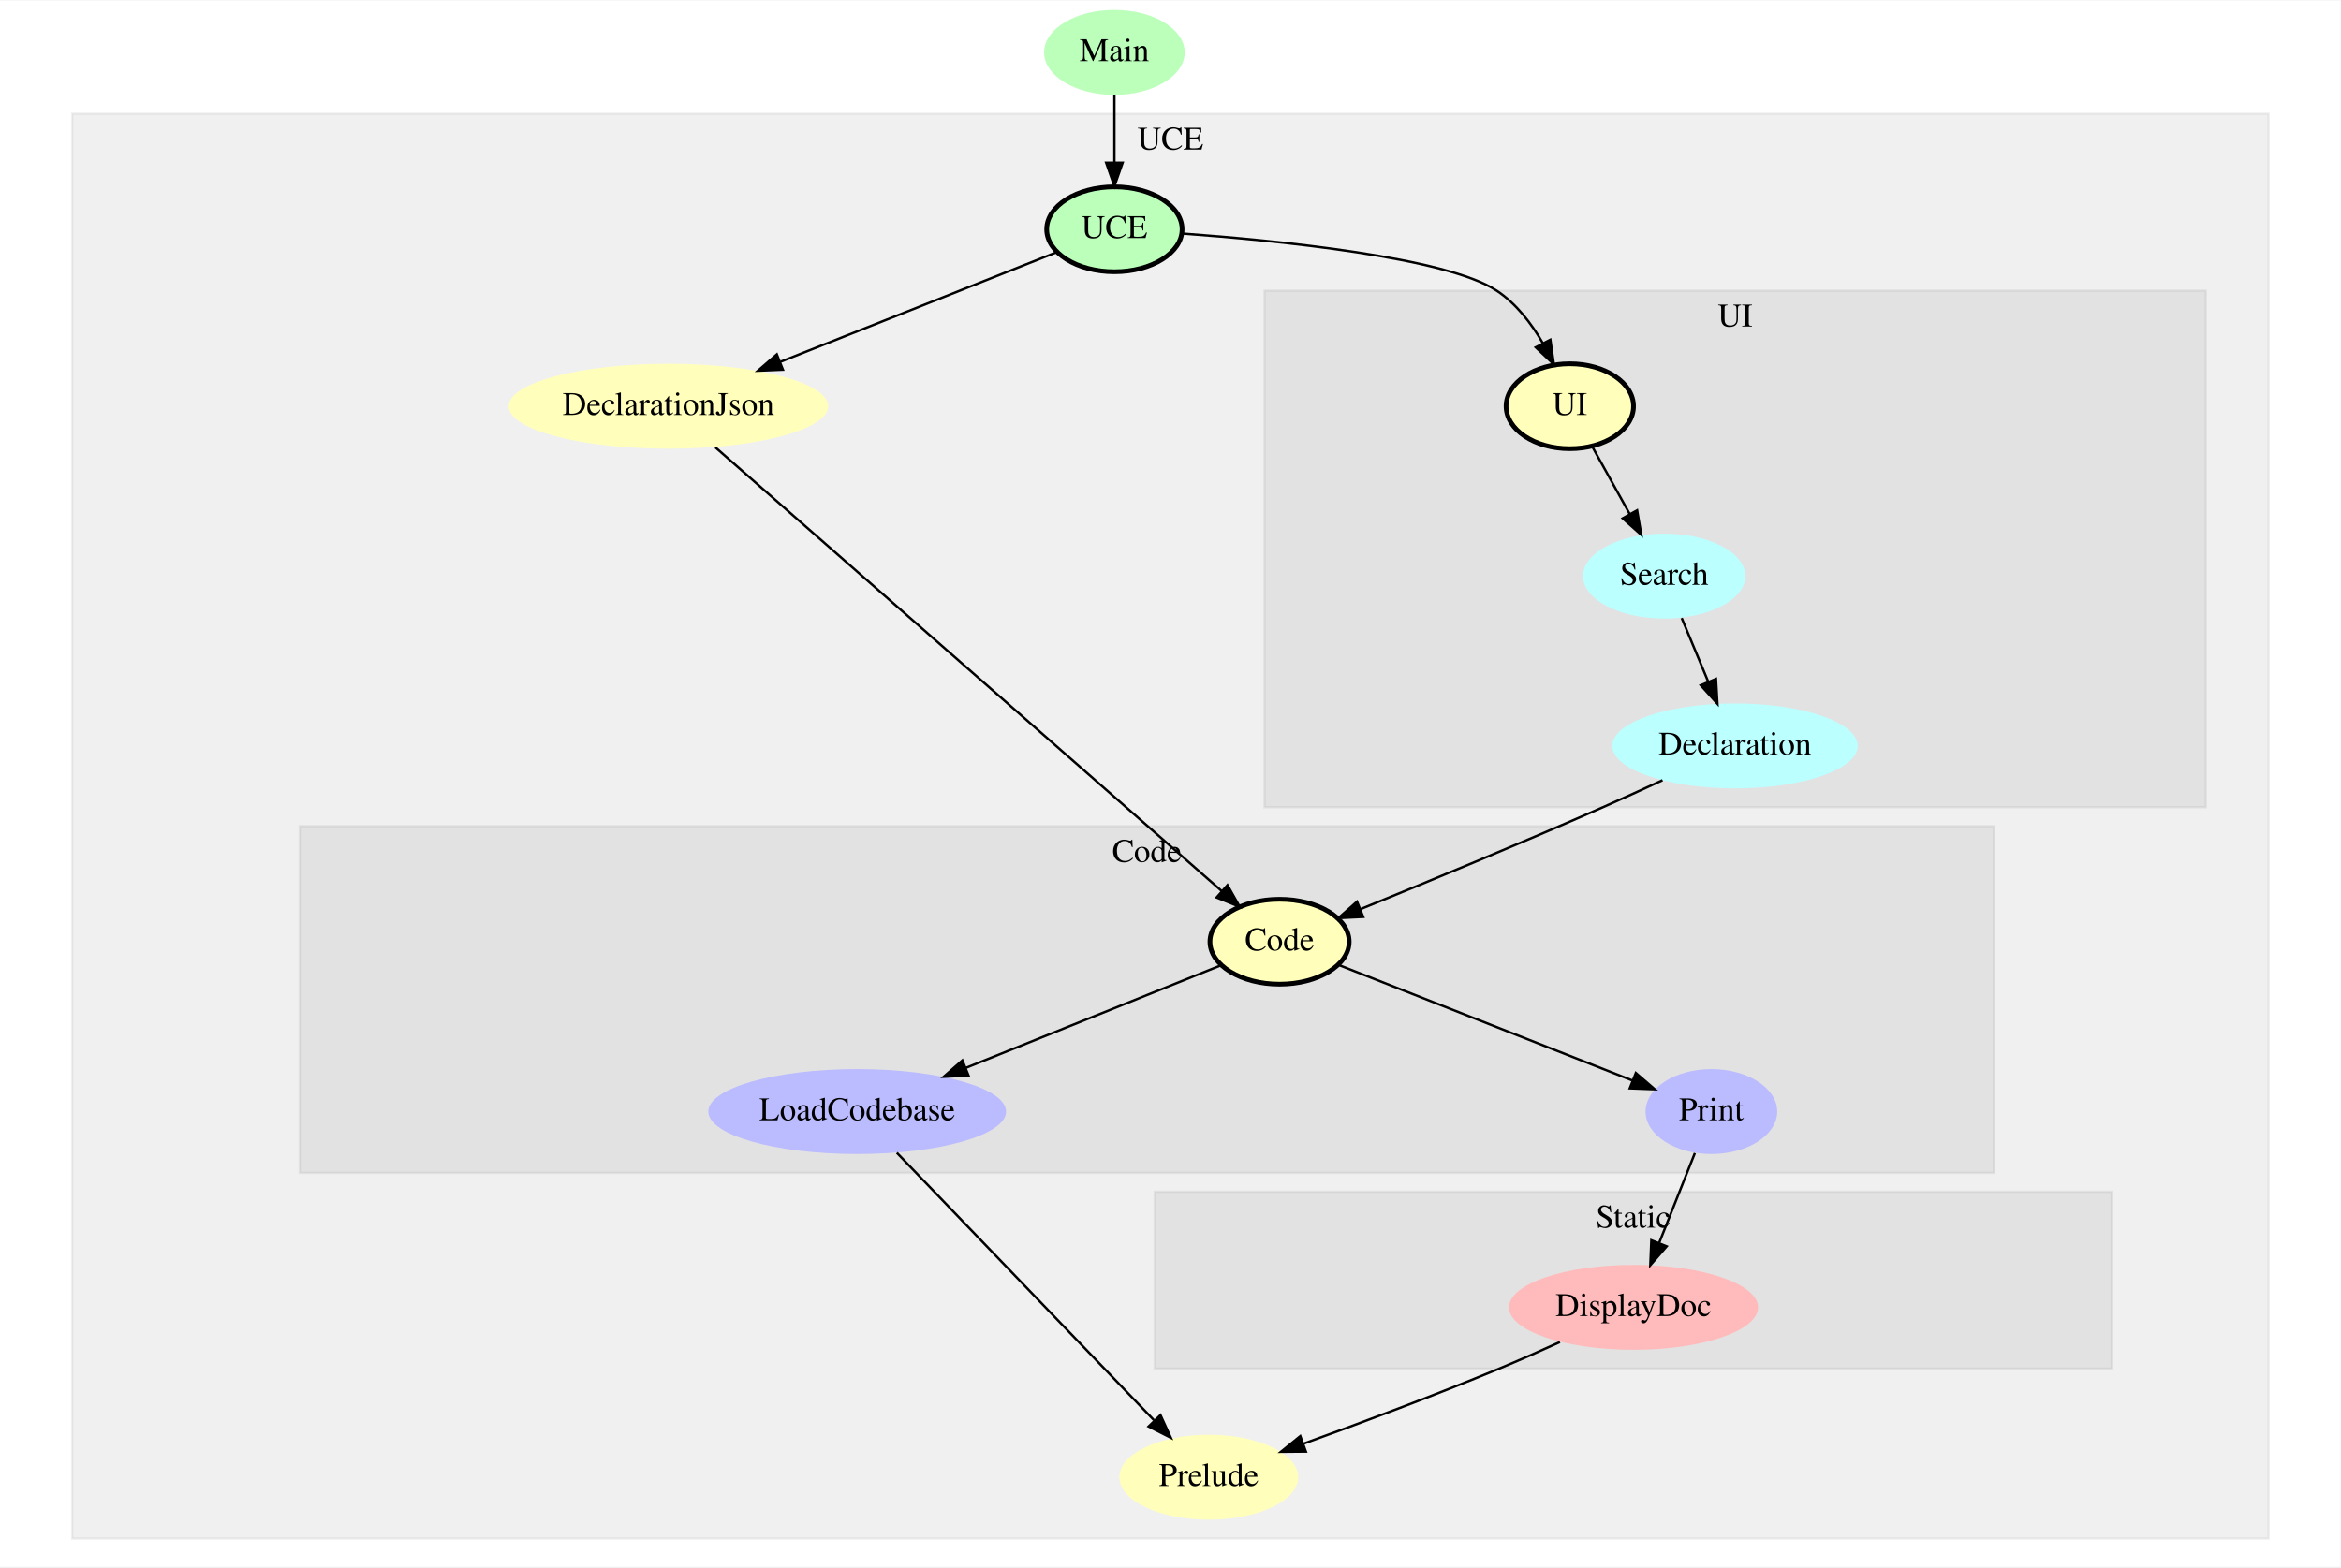
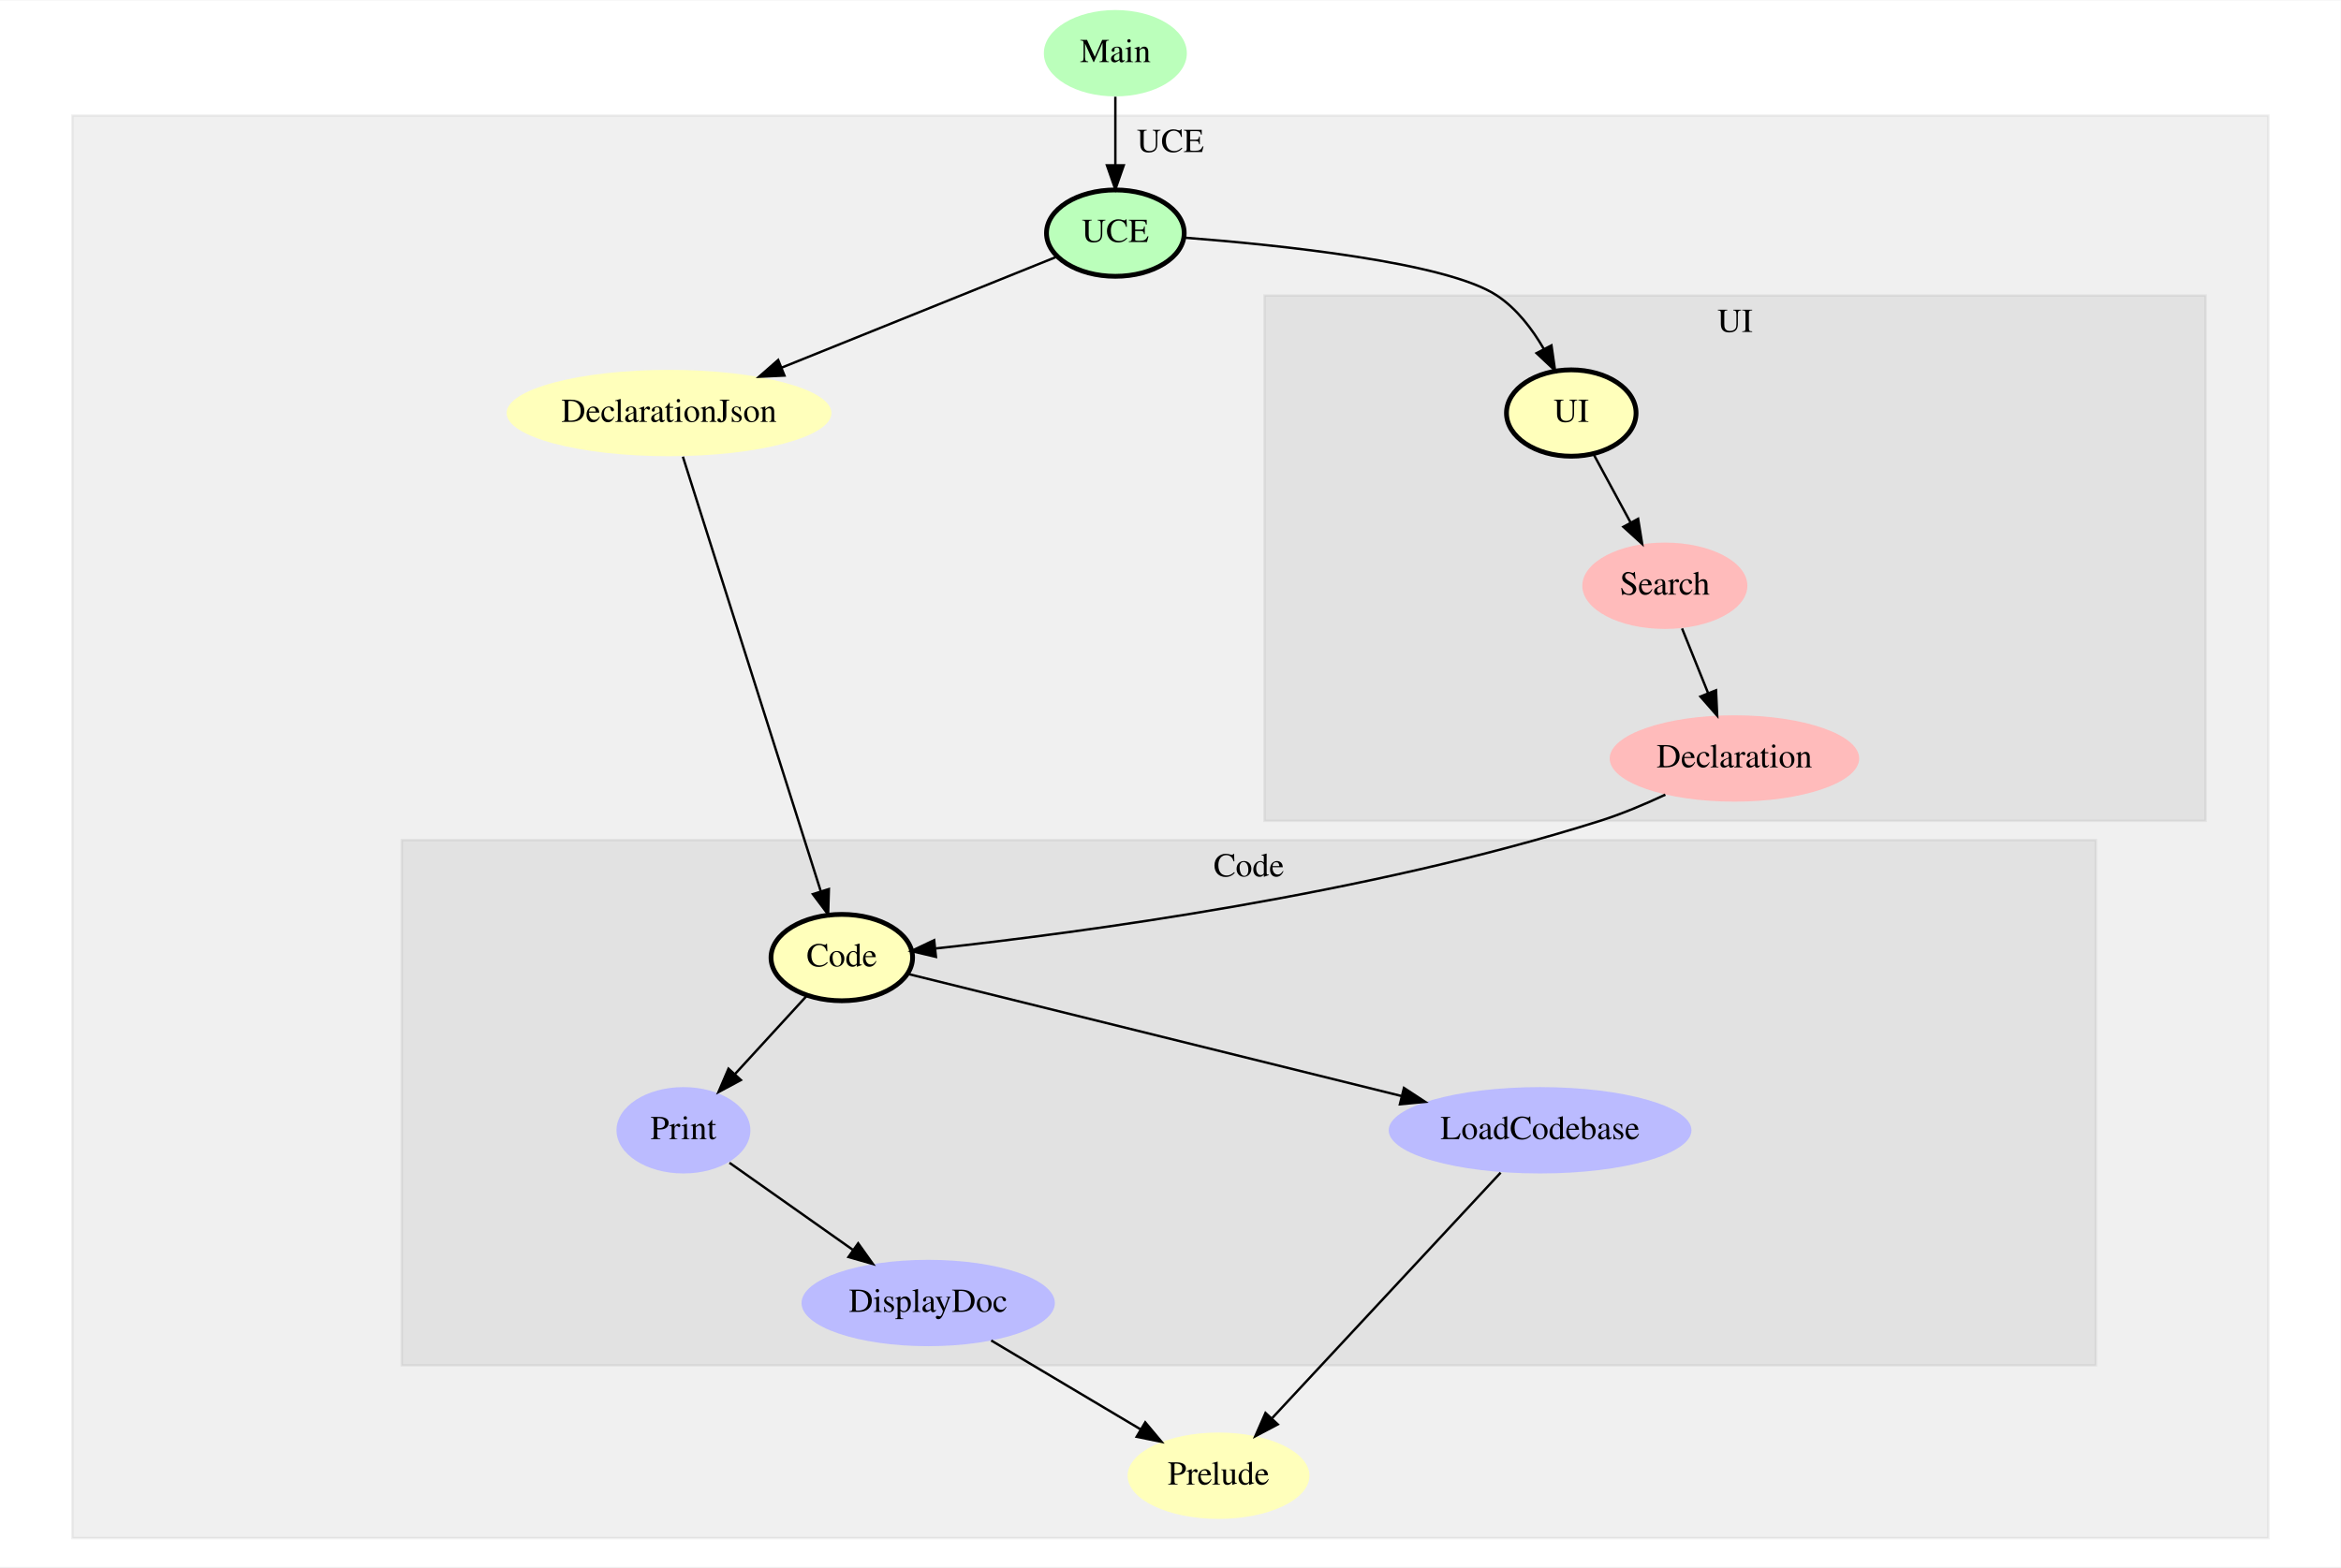
- <svg xmlns="http://www.w3.org/2000/svg" width="430pt" height="288pt" viewBox="0.00 0.00 430.27 288.00">
-   <g id="graph0" class="graph" transform="scale(.4337 .4337) rotate(0) translate(4 660)">
-     <polygon fill="#ffffff" stroke="transparent" points="-4,4 -4,-660 988,-660 988,4 -4,4" />
+ <svg xmlns="http://www.w3.org/2000/svg" width="430pt" height="288pt" viewBox="0.00 0.00 430.24 288.00">
+   <g id="graph0" class="graph" transform="scale(.441 .441) rotate(0) translate(4 649)">
+     <polygon fill="#ffffff" stroke="transparent" points="-4,4 -4,-649 971.5,-649 971.5,4 -4,4" />
    <g id="clust1" class="cluster">
-       <polygon fill="#000000" fill-opacity="0.059" stroke="#000000" stroke-opacity="0.059" points="26.595,-8 26.595,-612 957.405,-612 957.405,-8 26.595,-8" />
-       <text text-anchor="middle" x="492" y="-596.8" font-family="Times,serif" font-size="14.00" fill="#000000">UCE</text>
+       <polygon fill="#000000" fill-opacity="0.059" stroke="#000000" stroke-opacity="0.059" points="26.149,-8 26.149,-601 941.351,-601 941.351,-8 26.149,-8" />
+       <text text-anchor="middle" x="483.75" y="-585.8" font-family="Times,serif" font-size="14.00" fill="#000000">UCE</text>
    </g>
    <g id="clust2" class="cluster">
-       <polygon fill="#000000" fill-opacity="0.059" stroke="#000000" stroke-opacity="0.059" points="123,-163 123,-310 841.054,-310 841.054,-163 123,-163" />
-       <text text-anchor="middle" x="482.027" y="-294.8" font-family="Times,serif" font-size="14.00" fill="#000000">Code</text>
+       <polygon fill="#000000" fill-opacity="0.059" stroke="#000000" stroke-opacity="0.059" points="163.429,-80 163.429,-299 869.443,-299 869.443,-80 163.429,-80" />
+       <text text-anchor="middle" x="516.436" y="-283.8" font-family="Times,serif" font-size="14.00" fill="#000000">Code</text>
    </g>
    <g id="clust3" class="cluster">
-       <polygon fill="#000000" fill-opacity="0.059" stroke="#000000" stroke-opacity="0.059" points="485.351,-80 485.351,-155 890.919,-155 890.919,-80 485.351,-80" />
-       <text text-anchor="middle" x="688.135" y="-139.8" font-family="Times,serif" font-size="14.00" fill="#000000">Static</text>
-     </g>
-     <g id="clust4" class="cluster">
-       <polygon fill="#000000" fill-opacity="0.059" stroke="#000000" stroke-opacity="0.059" points="531.892,-318 531.892,-537 930.811,-537 930.811,-318 531.892,-318" />
-       <text text-anchor="middle" x="731.351" y="-521.8" font-family="Times,serif" font-size="14.00" fill="#000000">UI</text>
+       <polygon fill="#000000" fill-opacity="0.059" stroke="#000000" stroke-opacity="0.059" points="522.973,-307 522.973,-526 915.203,-526 915.203,-307 522.973,-307" />
+       <text text-anchor="middle" x="719.088" y="-510.8" font-family="Times,serif" font-size="14.00" fill="#000000">UI</text>
    </g>
    <g id="node1" class="node">
-       <ellipse fill="#bbffbb" stroke="#000000" stroke-width="0" cx="468.27" cy="-638" rx="29.795" ry="18" />
-       <text text-anchor="middle" x="468.27" y="-634.3" font-family="Times,serif" font-size="14.00" fill="#000000">Main</text>
+       <ellipse fill="#bbffbb" stroke="#000000" stroke-width="0" cx="460.818" cy="-627" rx="29.795" ry="18" />
+       <text text-anchor="middle" x="460.818" y="-623.3" font-family="Times,serif" font-size="14.00" fill="#000000">Main</text>
    </g>
    <g id="node2" class="node">
-       <ellipse fill="#bbffbb" stroke="#000000" stroke-width="2" cx="468.27" cy="-563" rx="28.695" ry="18" />
-       <text text-anchor="middle" x="468.27" y="-559.3" font-family="Times,serif" font-size="14.00" fill="#000000">UCE</text>
+       <ellipse fill="#bbffbb" stroke="#000000" stroke-width="2" cx="460.818" cy="-552" rx="28.695" ry="18" />
+       <text text-anchor="middle" x="460.818" y="-548.3" font-family="Times,serif" font-size="14.00" fill="#000000">UCE</text>
    </g>
    <g id="edge12" class="edge">
-       <path fill="none" stroke="#000000" d="M468.27,-619.845C468.27,-611.34 468.27,-601.008 468.27,-591.496" />
-       <polygon fill="#000000" stroke="#000000" points="471.77,-591.248 468.27,-581.248 464.77,-591.248 471.77,-591.248" />
+       <path fill="none" stroke="#000000" d="M460.818,-608.845C460.818,-600.34 460.818,-590.008 460.818,-580.496" />
+       <polygon fill="#000000" stroke="#000000" points="464.318,-580.248 460.818,-570.248 457.318,-580.248 464.318,-580.248" />
    </g>
    <g id="node4" class="node">
-       <ellipse fill="#ffffbb" stroke="#000000" stroke-width="0" cx="279.27" cy="-488" rx="67.688" ry="18" />
-       <text text-anchor="middle" x="279.27" y="-484.3" font-family="Times,serif" font-size="14.00" fill="#000000">DeclarationJson</text>
+       <ellipse fill="#ffffbb" stroke="#000000" stroke-width="0" cx="274.818" cy="-477" rx="67.688" ry="18" />
+       <text text-anchor="middle" x="274.818" y="-473.3" font-family="Times,serif" font-size="14.00" fill="#000000">DeclarationJson</text>
    </g>
    <g id="edge1" class="edge">
-       <path fill="none" stroke="#000000" d="M443.949,-553.349C414.479,-541.654 364.15,-521.682 326.868,-506.888" />
-       <polygon fill="#000000" stroke="#000000" points="327.796,-503.491 317.21,-503.055 325.214,-509.997 327.796,-503.491" />
+       <path fill="none" stroke="#000000" d="M436.501,-542.195C407.485,-530.495 358.314,-510.668 321.798,-495.944" />
+       <polygon fill="#000000" stroke="#000000" points="322.918,-492.622 312.335,-492.128 320.3,-499.114 322.918,-492.622" />
    </g>
    <g id="node9" class="node">
-       <ellipse fill="#ffffbb" stroke="#000000" stroke-width="2" cx="661.27" cy="-488" rx="27" ry="18" />
-       <text text-anchor="middle" x="661.27" y="-484.3" font-family="Times,serif" font-size="14.00" fill="#000000">UI</text>
+       <ellipse fill="#ffffbb" stroke="#000000" stroke-width="2" cx="650.818" cy="-477" rx="27" ry="18" />
+       <text text-anchor="middle" x="650.818" y="-473.3" font-family="Times,serif" font-size="14.00" fill="#000000">UI</text>
    </g>
    <g id="edge2" class="edge">
-       <path fill="none" stroke="#000000" d="M496.967,-561.217C537.472,-558.233 608.867,-551.112 630.27,-537 638.54,-531.547 645.033,-523.046 649.893,-514.646" />
-       <polygon fill="#000000" stroke="#000000" points="653.026,-516.207 654.532,-505.719 646.815,-512.979 653.026,-516.207" />
+       <path fill="none" stroke="#000000" d="M489.318,-550.133C529.133,-547.06 598.88,-539.85 619.818,-526 628.08,-520.535 634.571,-512.031 639.431,-503.632" />
+       <polygon fill="#000000" stroke="#000000" points="642.563,-505.195 644.072,-494.708 636.353,-501.965 642.563,-505.195" />
    </g>
    <g id="node3" class="node">
-       <ellipse fill="#ffffbb" stroke="#000000" stroke-width="0" cx="508.27" cy="-34" rx="37.894" ry="18" />
-       <text text-anchor="middle" x="508.27" y="-30.3" font-family="Times,serif" font-size="14.00" fill="#000000">Prelude</text>
+       <ellipse fill="#ffffbb" stroke="#000000" stroke-width="0" cx="503.818" cy="-34" rx="37.894" ry="18" />
+       <text text-anchor="middle" x="503.818" y="-30.3" font-family="Times,serif" font-size="14.00" fill="#000000">Prelude</text>
    </g>
    <g id="node5" class="node">
-       <ellipse fill="#ffffbb" stroke="#000000" stroke-width="2" cx="538.27" cy="-261" rx="29.497" ry="18" />
-       <text text-anchor="middle" x="538.27" y="-257.3" font-family="Times,serif" font-size="14.00" fill="#000000">Code</text>
+       <ellipse fill="#ffffbb" stroke="#000000" stroke-width="2" cx="346.818" cy="-250" rx="29.497" ry="18" />
+       <text text-anchor="middle" x="346.818" y="-246.3" font-family="Times,serif" font-size="14.00" fill="#000000">Code</text>
    </g>
    <g id="edge8" class="edge">
-       <path fill="none" stroke="#000000" d="M299.163,-470.565C345.938,-429.569 462.787,-327.157 513.8,-282.447" />
-       <polygon fill="#000000" stroke="#000000" points="516.188,-285.008 521.401,-275.785 511.574,-279.744 516.188,-285.008" />
+       <path fill="none" stroke="#000000" d="M280.588,-458.807C293.179,-419.111 323.18,-324.523 338.094,-277.505" />
+       <polygon fill="#000000" stroke="#000000" points="341.432,-278.554 341.12,-267.964 334.76,-276.438 341.432,-278.554" />
+     </g>
+     <g id="node7" class="node">
+       <ellipse fill="#bbbbff" stroke="#000000" stroke-width="0" cx="637.818" cy="-178" rx="63.089" ry="18" />
+       <text text-anchor="middle" x="637.818" y="-174.3" font-family="Times,serif" font-size="14.00" fill="#000000">LoadCodebase</text>
+     </g>
+     <g id="edge3" class="edge">
+       <path fill="none" stroke="#000000" d="M374.194,-243.226C421.036,-231.637 517.525,-207.763 579.871,-192.337" />
+       <polygon fill="#000000" stroke="#000000" points="581.085,-195.643 589.951,-189.843 579.404,-188.847 581.085,-195.643" />
+     </g>
+     <g id="node8" class="node">
+       <ellipse fill="#bbbbff" stroke="#000000" stroke-width="0" cx="280.818" cy="-178" rx="27.895" ry="18" />
+       <text text-anchor="middle" x="280.818" y="-174.3" font-family="Times,serif" font-size="14.00" fill="#000000">Print</text>
+     </g>
+     <g id="edge4" class="edge">
+       <path fill="none" stroke="#000000" d="M332.17,-234.021C323.369,-224.42 312.014,-212.033 302.221,-201.349" />
+       <polygon fill="#000000" stroke="#000000" points="304.762,-198.941 295.424,-193.935 299.601,-203.671 304.762,-198.941" />
    </g>
    <g id="node6" class="node">
-       <ellipse fill="#bbbbff" stroke="#000000" stroke-width="0" cx="359.27" cy="-189" rx="63.089" ry="18" />
-       <text text-anchor="middle" x="359.27" y="-185.3" font-family="Times,serif" font-size="14.00" fill="#000000">LoadCodebase</text>
-     </g>
-     <g id="edge3" class="edge">
-       <path fill="none" stroke="#000000" d="M513.756,-251.14C485.925,-239.945 439.903,-221.433 405.315,-207.521" />
-       <polygon fill="#000000" stroke="#000000" points="406.47,-204.213 395.887,-203.728 403.858,-210.707 406.47,-204.213" />
-     </g>
-     <g id="node7" class="node">
-       <ellipse fill="#bbbbff" stroke="#000000" stroke-width="0" cx="721.27" cy="-189" rx="27.895" ry="18" />
-       <text text-anchor="middle" x="721.27" y="-185.3" font-family="Times,serif" font-size="14.00" fill="#000000">Print</text>
-     </g>
-     <g id="edge4" class="edge">
-       <path fill="none" stroke="#000000" d="M562.951,-251.29C595.143,-238.624 651.6,-216.411 687.674,-202.218" />
-       <polygon fill="#000000" stroke="#000000" points="689.247,-205.361 697.271,-198.442 686.684,-198.846 689.247,-205.361" />
+       <ellipse fill="#bbbbff" stroke="#000000" stroke-width="0" cx="382.818" cy="-106" rx="52.791" ry="18" />
+       <text text-anchor="middle" x="382.818" y="-102.3" font-family="Times,serif" font-size="14.00" fill="#000000">DisplayDoc</text>
    </g>
    <g id="edge5" class="edge">
-       <path fill="none" stroke="#000000" d="M376.073,-171.521C402.734,-143.786 454.798,-89.625 485.023,-58.184" />
-       <polygon fill="#000000" stroke="#000000" points="487.8,-60.344 492.207,-50.71 482.754,-55.493 487.8,-60.344" />
-     </g>
-     <g id="node8" class="node">
-       <ellipse fill="#ffbbbb" stroke="#000000" stroke-width="0" cx="688.27" cy="-106" rx="52.791" ry="18" />
-       <text text-anchor="middle" x="688.27" y="-102.3" font-family="Times,serif" font-size="14.00" fill="#000000">DisplayDoc</text>
+       <path fill="none" stroke="#000000" d="M409.073,-90.377C427.314,-79.523 451.748,-64.984 471.233,-53.389" />
+       <polygon fill="#000000" stroke="#000000" points="473.27,-56.25 480.074,-48.128 469.691,-50.234 473.27,-56.25" />
    </g>
    <g id="edge6" class="edge">
-       <path fill="none" stroke="#000000" d="M714.272,-171.398C709.883,-160.359 704.133,-145.897 699.157,-133.381" />
-       <polygon fill="#000000" stroke="#000000" points="702.319,-131.862 695.372,-123.863 695.815,-134.448 702.319,-131.862" />
+       <path fill="none" stroke="#000000" d="M621.386,-160.343C597.495,-134.668 553.094,-86.954 526.223,-58.077" />
+       <polygon fill="#000000" stroke="#000000" points="528.515,-55.402 519.14,-50.466 523.39,-60.171 528.515,-55.402" />
    </g>
    <g id="edge7" class="edge">
-       <path fill="none" stroke="#000000" d="M657.084,-91.298C648.749,-87.5 639.711,-83.498 631.27,-80 603.874,-68.645 572.562,-56.953 548.387,-48.198" />
-       <polygon fill="#000000" stroke="#000000" points="549.425,-44.852 538.83,-44.755 547.052,-51.437 549.425,-44.852" />
+       <path fill="none" stroke="#000000" d="M300.003,-164.457C314.451,-154.259 334.571,-140.057 351.361,-128.205" />
+       <polygon fill="#000000" stroke="#000000" points="353.638,-130.881 359.79,-122.255 349.601,-125.162 353.638,-130.881" />
    </g>
    <g id="node11" class="node">
-       <ellipse fill="#bbffff" stroke="#000000" stroke-width="0" cx="701.27" cy="-416" rx="34.394" ry="18" />
-       <text text-anchor="middle" x="701.27" y="-412.3" font-family="Times,serif" font-size="14.00" fill="#000000">Search</text>
+       <ellipse fill="#ffbbbb" stroke="#000000" stroke-width="0" cx="689.818" cy="-405" rx="34.394" ry="18" />
+       <text text-anchor="middle" x="689.818" y="-401.3" font-family="Times,serif" font-size="14.00" fill="#000000">Search</text>
    </g>
    <g id="edge9" class="edge">
-       <path fill="none" stroke="#000000" d="M670.75,-470.937C675.512,-462.365 681.386,-451.791 686.706,-442.216" />
-       <polygon fill="#000000" stroke="#000000" points="689.784,-443.882 691.581,-433.441 683.665,-440.483 689.784,-443.882" />
+       <path fill="none" stroke="#000000" d="M660.06,-459.937C664.655,-451.454 670.313,-441.009 675.456,-431.513" />
+       <polygon fill="#000000" stroke="#000000" points="678.685,-432.901 680.37,-422.441 672.53,-429.567 678.685,-432.901" />
    </g>
    <g id="node10" class="node">
-       <ellipse fill="#bbffff" stroke="#000000" stroke-width="0" cx="731.27" cy="-344" rx="51.991" ry="18" />
-       <text text-anchor="middle" x="731.27" y="-340.3" font-family="Times,serif" font-size="14.00" fill="#000000">Declaration</text>
+       <ellipse fill="#ffbbbb" stroke="#000000" stroke-width="0" cx="718.818" cy="-333" rx="51.991" ry="18" />
+       <text text-anchor="middle" x="718.818" y="-329.3" font-family="Times,serif" font-size="14.00" fill="#000000">Declaration</text>
    </g>
    <g id="edge10" class="edge">
-       <path fill="none" stroke="#000000" d="M700.563,-329.471C692.374,-325.672 683.512,-321.626 675.27,-318 640.467,-302.688 600.255,-286.085 572.44,-274.769" />
-       <polygon fill="#000000" stroke="#000000" points="573.73,-271.515 563.148,-270.998 571.097,-278.002 573.73,-271.515" />
+       <path fill="none" stroke="#000000" d="M690.028,-317.918C681.452,-313.899 671.913,-309.879 662.818,-307 565.802,-276.29 446.474,-260.395 385.979,-253.801" />
+       <polygon fill="#000000" stroke="#000000" points="386.051,-250.289 375.737,-252.713 385.311,-257.25 386.051,-250.289" />
    </g>
    <g id="edge11" class="edge">
-       <path fill="none" stroke="#000000" d="M708.686,-398.202C712.076,-390.067 716.166,-380.25 719.929,-371.218" />
-       <polygon fill="#000000" stroke="#000000" points="723.22,-372.42 723.836,-361.842 716.759,-369.727 723.22,-372.42" />
+       <path fill="none" stroke="#000000" d="M696.986,-387.202C700.263,-379.067 704.217,-369.25 707.855,-360.218" />
+       <polygon fill="#000000" stroke="#000000" points="711.141,-361.426 711.631,-350.842 704.648,-358.811 711.141,-361.426" />
    </g>
  </g>
</svg>
